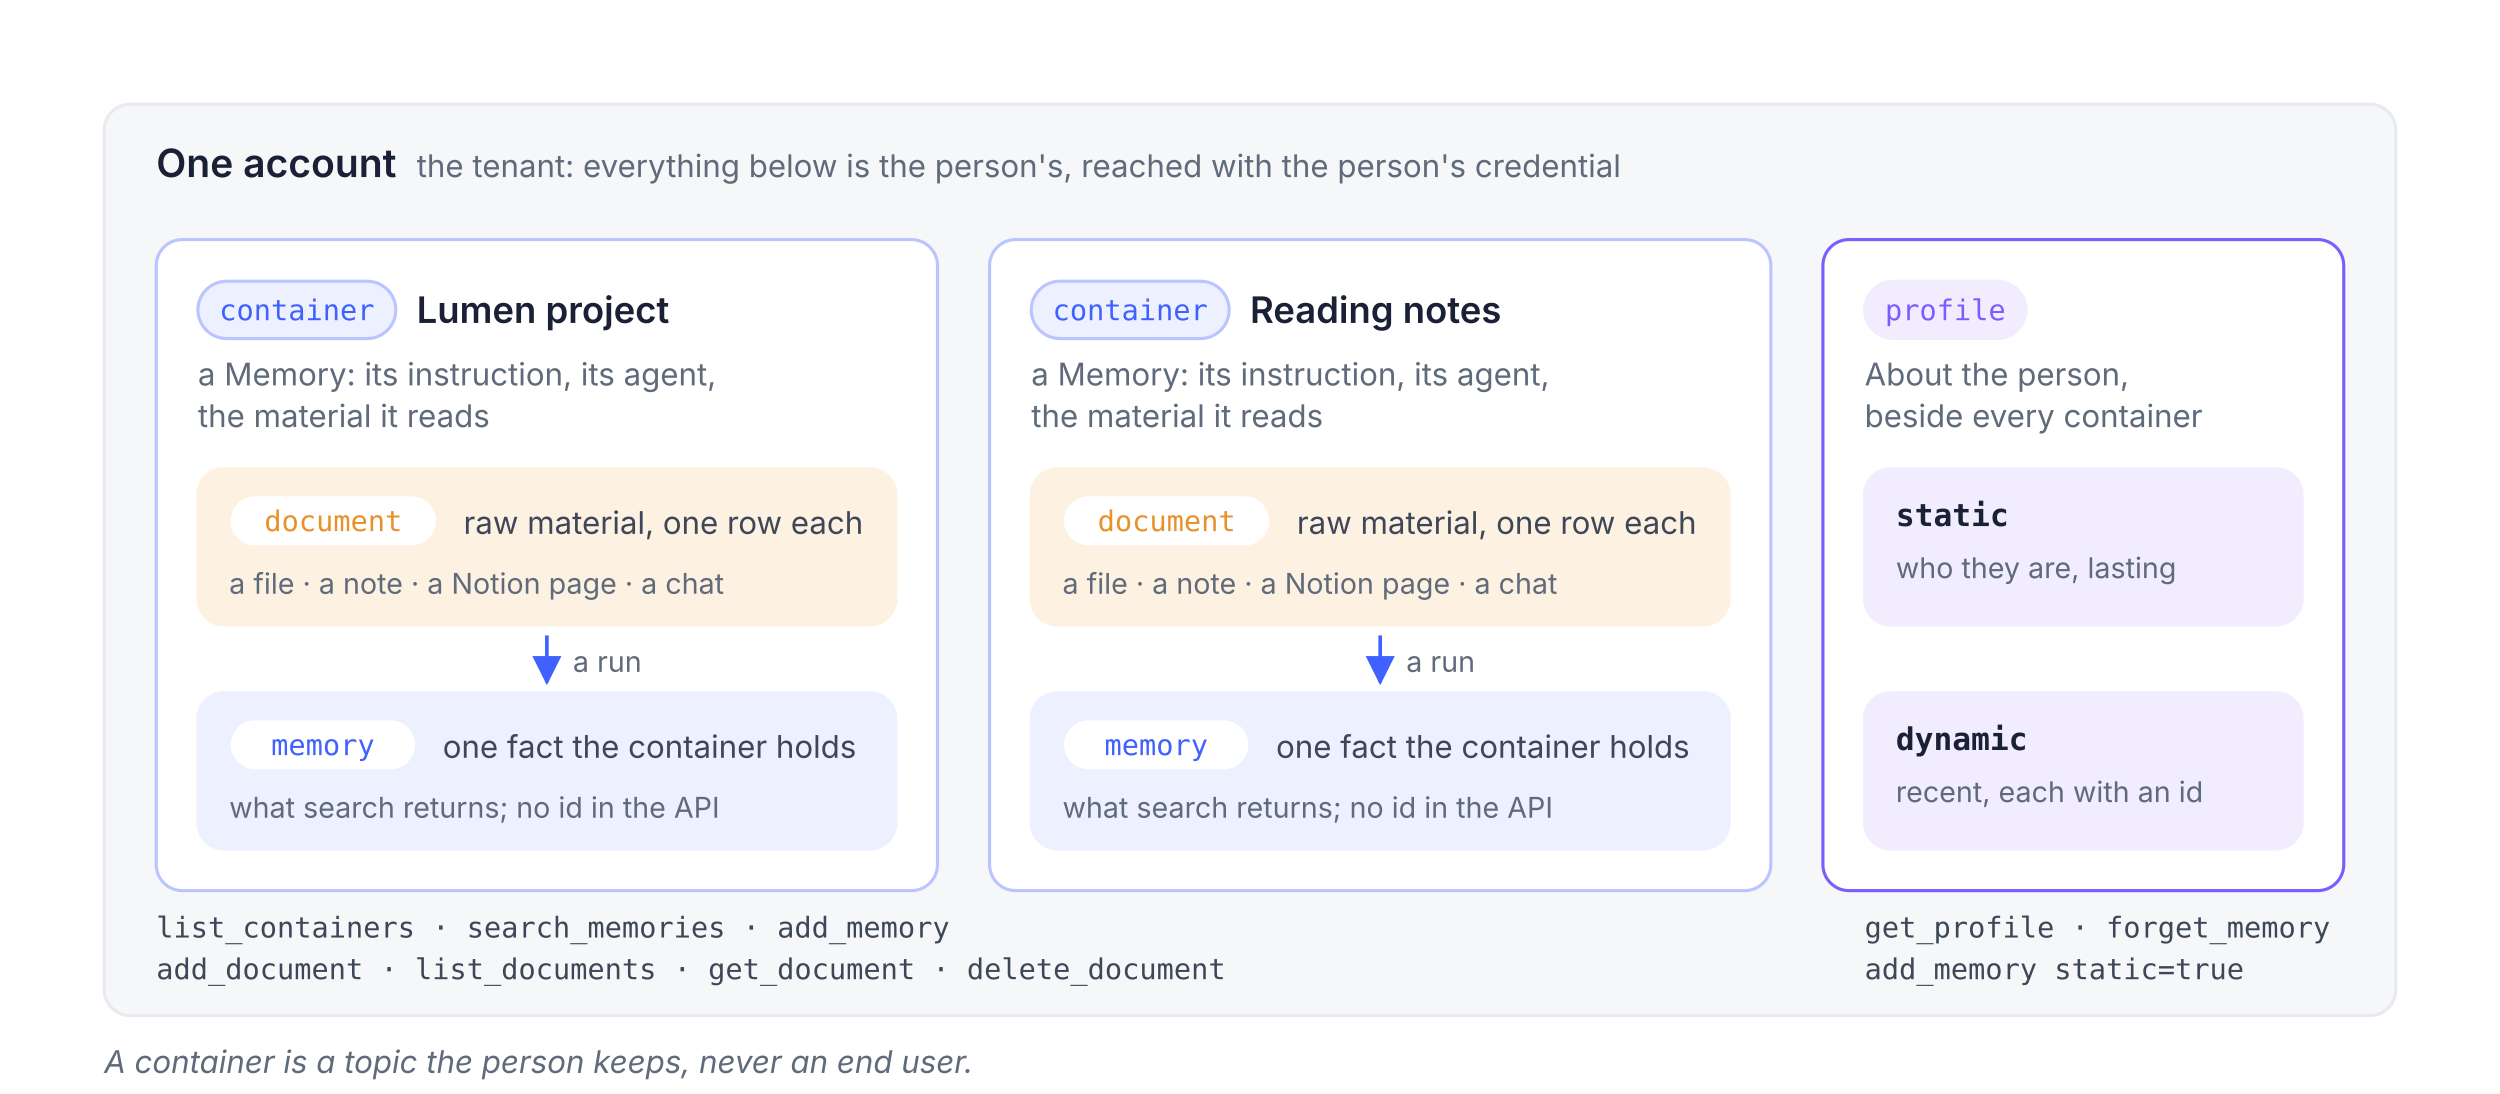
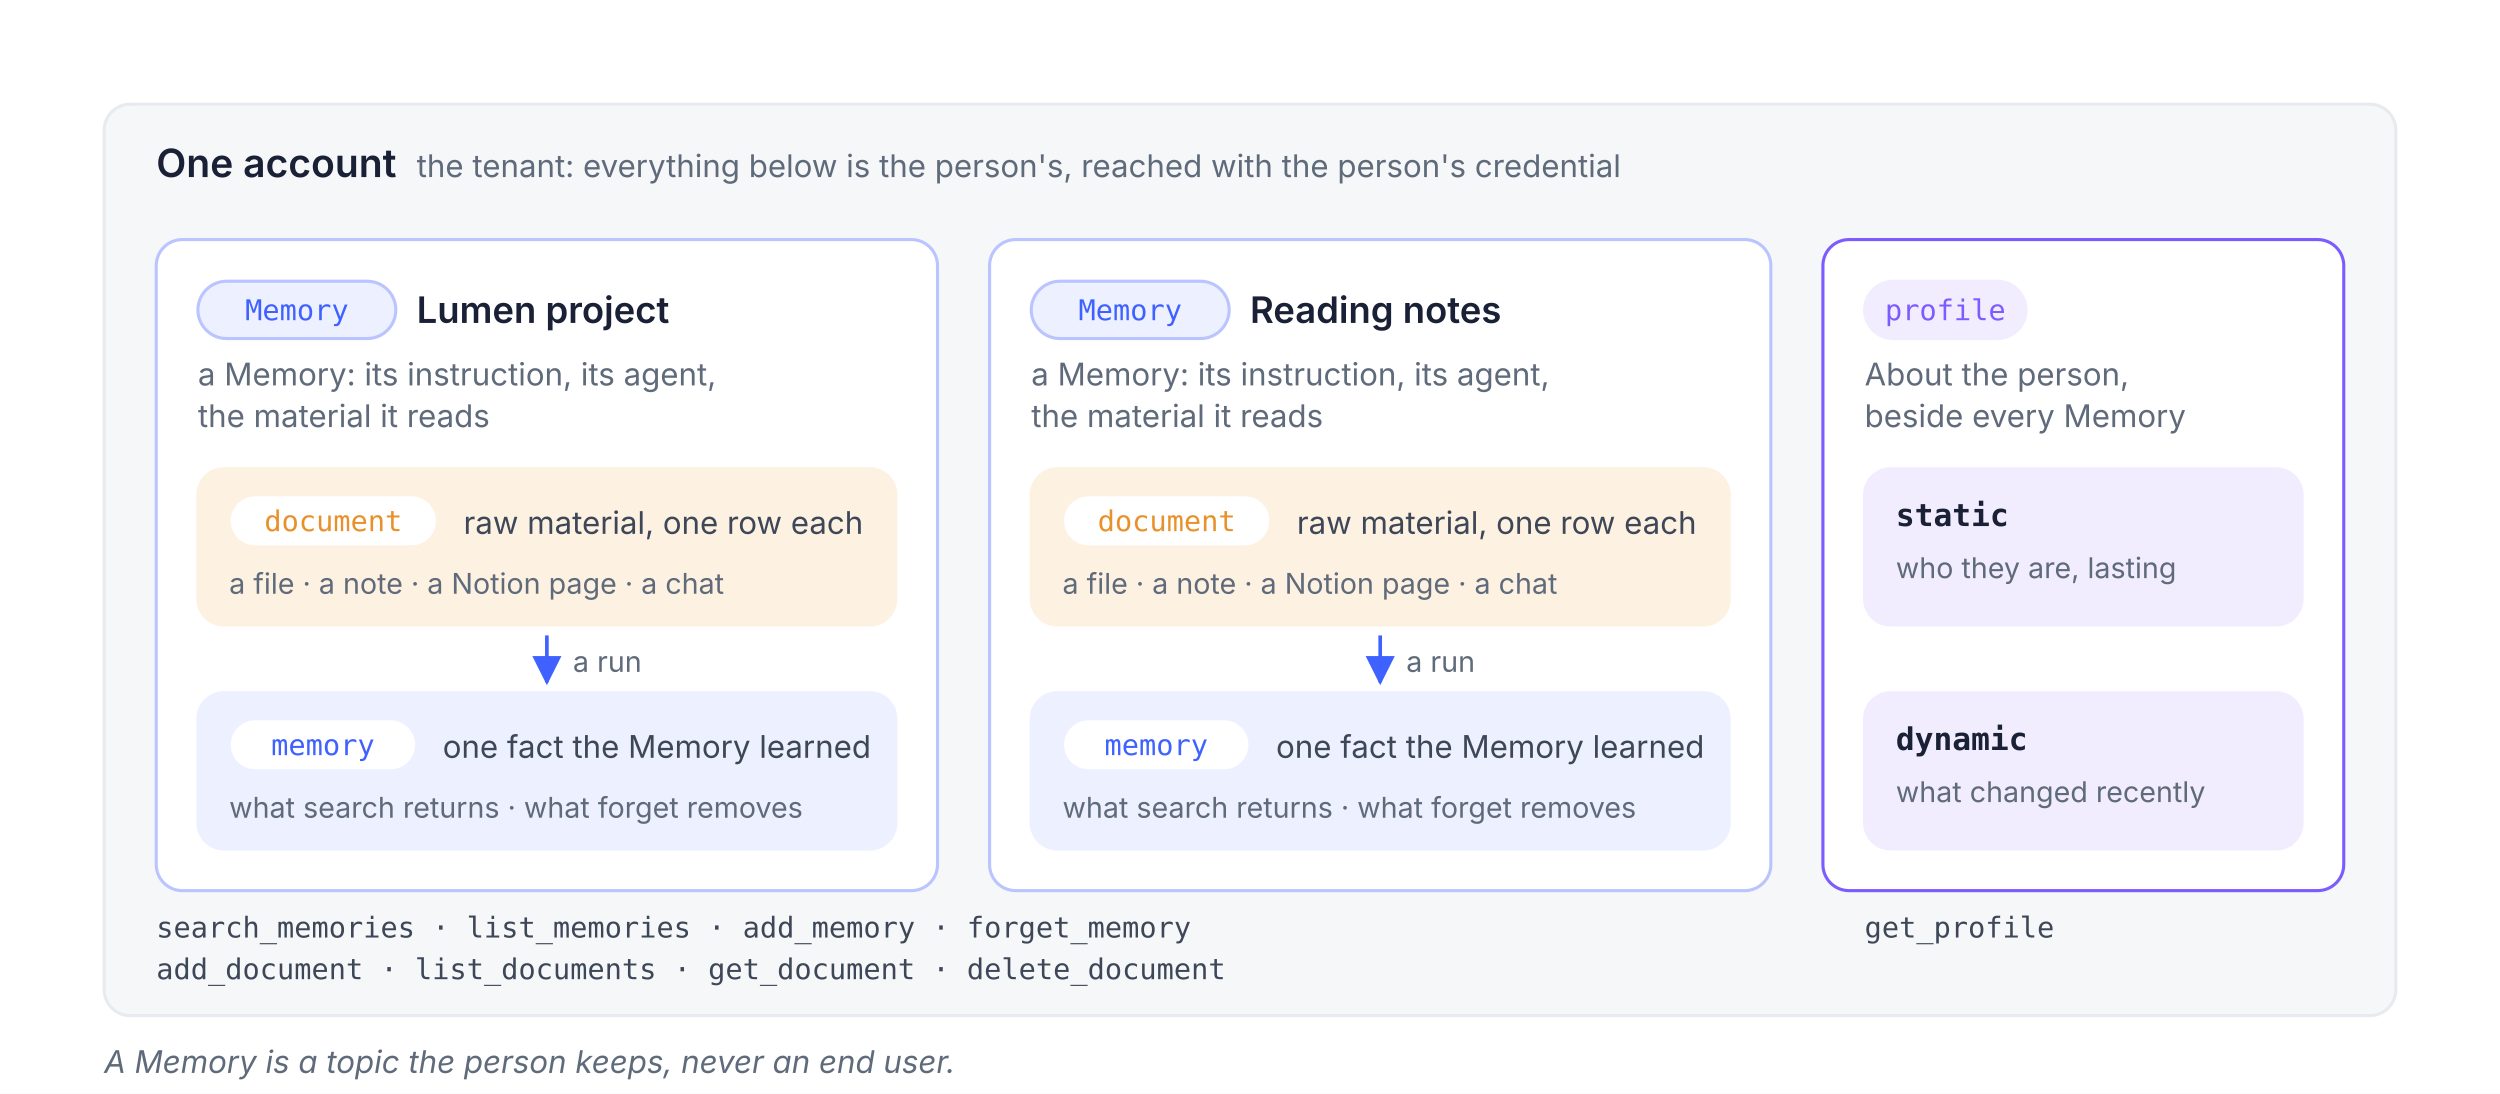
<svg xmlns="http://www.w3.org/2000/svg" viewBox="0 0 960 420" width="960" height="420" role="img" font-family="Inter, 'Noto Sans', 'Helvetica Neue', Arial, sans-serif">
  <defs>
    <marker id="arr-s" viewBox="0 0 10 10" refX="9" refY="5" markerWidth="8" markerHeight="8" orient="auto-start-reverse">
      <path d="M 0 0 L 10 5 L 0 10 z" fill="#8a94a3" />
    </marker>
    <marker id="arr-b" viewBox="0 0 10 10" refX="9" refY="5" markerWidth="8" markerHeight="8" orient="auto-start-reverse">
      <path d="M 0 0 L 10 5 L 0 10 z" fill="#3e61ff" />
    </marker>
    <marker id="arr-g" viewBox="0 0 10 10" refX="9" refY="5" markerWidth="8" markerHeight="8" orient="auto-start-reverse">
      <path d="M 0 0 L 10 5 L 0 10 z" fill="#12b886" />
    </marker>
    <marker id="arr-d" viewBox="0 0 10 10" refX="9" refY="5" markerWidth="8" markerHeight="8" orient="auto-start-reverse">
      <path d="M 0 0 L 10 5 L 0 10 z" fill="#d64545" />
    </marker>
  </defs>
  <rect width="960" height="420" fill="#ffffff" />
  <rect x="40" y="40" width="880" height="350" rx="10" fill="#f6f7f9" stroke="#e7eaef" stroke-width="1.2" />
  <text x="60" y="68" font-family="Inter, 'Noto Sans', 'Helvetica Neue', Arial, sans-serif" font-size="15" font-weight="600" fill="#1a2035" text-anchor="start">One account</text>
  <text x="160" y="68" font-family="Inter, 'Noto Sans', 'Helvetica Neue', Arial, sans-serif" font-size="12" font-weight="400" fill="#5f6a7a" text-anchor="start">the tenant: everything below is the person's, reached with the person's credential</text>
  <rect x="60" y="92" width="300" height="250" rx="10" fill="#fff" stroke="#bac4ff" stroke-width="1.2" />
  <rect x="76" y="108" width="76" height="22" rx="11.0" fill="#edf0ff" stroke="#bac4ff" stroke-width="1.2" />
-   <text x="114.0" y="122.96" font-family="'JetBrains Mono', SFMono-Regular, Menlo, Consolas, monospace" font-size="11" font-weight="500" fill="#3e61ff" text-anchor="middle">container</text>
+   <text x="114.0" y="122.96" font-family="'JetBrains Mono', SFMono-Regular, Menlo, Consolas, monospace" font-size="11" font-weight="500" fill="#3e61ff" text-anchor="middle">Memory</text>
  <text x="160" y="124" font-family="Inter, 'Noto Sans', 'Helvetica Neue', Arial, sans-serif" font-size="14" font-weight="600" fill="#1a2035" text-anchor="start">Lumen project</text>
  <text x="76" y="148" font-family="Inter, 'Noto Sans', 'Helvetica Neue', Arial, sans-serif" font-size="12" font-weight="400" fill="#5f6a7a" text-anchor="start">a Memory: its instruction, its agent,</text>
  <text x="76" y="164" font-family="Inter, 'Noto Sans', 'Helvetica Neue', Arial, sans-serif" font-size="12" font-weight="400" fill="#5f6a7a" text-anchor="start">the material it reads</text>
  <rect x="76" y="180" width="268" height="60" rx="10" fill="#fdf1e2" stroke="#fdf1e2" stroke-width="1.2" />
  <rect x="88" y="190" width="80" height="20" rx="10.0" fill="#fff" stroke="#fdf1e2" stroke-width="1.2" />
  <text x="128.0" y="203.96" font-family="'JetBrains Mono', SFMono-Regular, Menlo, Consolas, monospace" font-size="11" font-weight="500" fill="#e8912b" text-anchor="middle">document</text>
  <text x="178" y="205" font-family="Inter, 'Noto Sans', 'Helvetica Neue', Arial, sans-serif" font-size="12" font-weight="400" fill="#3d4757" text-anchor="start">raw material, one row each</text>
  <text x="88" y="228" font-family="Inter, 'Noto Sans', 'Helvetica Neue', Arial, sans-serif" font-size="11" font-weight="400" fill="#5f6a7a" text-anchor="start">a file · a note · a Notion page · a chat</text>
  <path d="M 210 244 L 210 262" fill="none" stroke="#3e61ff" stroke-width="1.4" marker-end="url(#arr-b)" />
  <text x="220" y="258" font-family="Inter, 'Noto Sans', 'Helvetica Neue', Arial, sans-serif" font-size="11" font-weight="400" fill="#5f6a7a" text-anchor="start">a run</text>
  <rect x="76" y="266" width="268" height="60" rx="10" fill="#edf0ff" stroke="#edf0ff" stroke-width="1.2" />
  <rect x="88" y="276" width="72" height="20" rx="10.0" fill="#fff" stroke="#edf0ff" stroke-width="1.2" />
  <text x="124.0" y="289.96" font-family="'JetBrains Mono', SFMono-Regular, Menlo, Consolas, monospace" font-size="11" font-weight="500" fill="#3e61ff" text-anchor="middle">memory</text>
-   <text x="170" y="291" font-family="Inter, 'Noto Sans', 'Helvetica Neue', Arial, sans-serif" font-size="12" font-weight="400" fill="#3d4757" text-anchor="start">one fact the container holds</text>
-   <text x="88" y="314" font-family="Inter, 'Noto Sans', 'Helvetica Neue', Arial, sans-serif" font-size="11" font-weight="400" fill="#5f6a7a" text-anchor="start">what search returns; no id in the API</text>
+   <text x="170" y="291" font-family="Inter, 'Noto Sans', 'Helvetica Neue', Arial, sans-serif" font-size="12" font-weight="400" fill="#3d4757" text-anchor="start">one fact the Memory learned</text>
+   <text x="88" y="314" font-family="Inter, 'Noto Sans', 'Helvetica Neue', Arial, sans-serif" font-size="11" font-weight="400" fill="#5f6a7a" text-anchor="start">what search returns · what forget removes</text>
  <rect x="380" y="92" width="300" height="250" rx="10" fill="#fff" stroke="#bac4ff" stroke-width="1.2" />
  <rect x="396" y="108" width="76" height="22" rx="11.0" fill="#edf0ff" stroke="#bac4ff" stroke-width="1.2" />
-   <text x="434.0" y="122.96" font-family="'JetBrains Mono', SFMono-Regular, Menlo, Consolas, monospace" font-size="11" font-weight="500" fill="#3e61ff" text-anchor="middle">container</text>
+   <text x="434.0" y="122.96" font-family="'JetBrains Mono', SFMono-Regular, Menlo, Consolas, monospace" font-size="11" font-weight="500" fill="#3e61ff" text-anchor="middle">Memory</text>
  <text x="480" y="124" font-family="Inter, 'Noto Sans', 'Helvetica Neue', Arial, sans-serif" font-size="14" font-weight="600" fill="#1a2035" text-anchor="start">Reading notes</text>
  <text x="396" y="148" font-family="Inter, 'Noto Sans', 'Helvetica Neue', Arial, sans-serif" font-size="12" font-weight="400" fill="#5f6a7a" text-anchor="start">a Memory: its instruction, its agent,</text>
  <text x="396" y="164" font-family="Inter, 'Noto Sans', 'Helvetica Neue', Arial, sans-serif" font-size="12" font-weight="400" fill="#5f6a7a" text-anchor="start">the material it reads</text>
  <rect x="396" y="180" width="268" height="60" rx="10" fill="#fdf1e2" stroke="#fdf1e2" stroke-width="1.2" />
  <rect x="408" y="190" width="80" height="20" rx="10.0" fill="#fff" stroke="#fdf1e2" stroke-width="1.2" />
  <text x="448.0" y="203.96" font-family="'JetBrains Mono', SFMono-Regular, Menlo, Consolas, monospace" font-size="11" font-weight="500" fill="#e8912b" text-anchor="middle">document</text>
  <text x="498" y="205" font-family="Inter, 'Noto Sans', 'Helvetica Neue', Arial, sans-serif" font-size="12" font-weight="400" fill="#3d4757" text-anchor="start">raw material, one row each</text>
  <text x="408" y="228" font-family="Inter, 'Noto Sans', 'Helvetica Neue', Arial, sans-serif" font-size="11" font-weight="400" fill="#5f6a7a" text-anchor="start">a file · a note · a Notion page · a chat</text>
  <path d="M 530 244 L 530 262" fill="none" stroke="#3e61ff" stroke-width="1.4" marker-end="url(#arr-b)" />
  <text x="540" y="258" font-family="Inter, 'Noto Sans', 'Helvetica Neue', Arial, sans-serif" font-size="11" font-weight="400" fill="#5f6a7a" text-anchor="start">a run</text>
  <rect x="396" y="266" width="268" height="60" rx="10" fill="#edf0ff" stroke="#edf0ff" stroke-width="1.2" />
  <rect x="408" y="276" width="72" height="20" rx="10.0" fill="#fff" stroke="#edf0ff" stroke-width="1.2" />
  <text x="444.0" y="289.96" font-family="'JetBrains Mono', SFMono-Regular, Menlo, Consolas, monospace" font-size="11" font-weight="500" fill="#3e61ff" text-anchor="middle">memory</text>
-   <text x="490" y="291" font-family="Inter, 'Noto Sans', 'Helvetica Neue', Arial, sans-serif" font-size="12" font-weight="400" fill="#3d4757" text-anchor="start">one fact the container holds</text>
-   <text x="408" y="314" font-family="Inter, 'Noto Sans', 'Helvetica Neue', Arial, sans-serif" font-size="11" font-weight="400" fill="#5f6a7a" text-anchor="start">what search returns; no id in the API</text>
+   <text x="490" y="291" font-family="Inter, 'Noto Sans', 'Helvetica Neue', Arial, sans-serif" font-size="12" font-weight="400" fill="#3d4757" text-anchor="start">one fact the Memory learned</text>
+   <text x="408" y="314" font-family="Inter, 'Noto Sans', 'Helvetica Neue', Arial, sans-serif" font-size="11" font-weight="400" fill="#5f6a7a" text-anchor="start">what search returns · what forget removes</text>
  <rect x="700" y="92" width="200" height="250" rx="10" fill="#fff" stroke="#7c5cff" stroke-width="1.2" />
  <rect x="716" y="108" width="62" height="22" rx="11.0" fill="#f1edff" stroke="#f1edff" stroke-width="1.2" />
  <text x="747.0" y="122.96" font-family="'JetBrains Mono', SFMono-Regular, Menlo, Consolas, monospace" font-size="11" font-weight="500" fill="#7c5cff" text-anchor="middle">profile</text>
  <text x="716" y="148" font-family="Inter, 'Noto Sans', 'Helvetica Neue', Arial, sans-serif" font-size="12" font-weight="400" fill="#5f6a7a" text-anchor="start">About the person,</text>
-   <text x="716" y="164" font-family="Inter, 'Noto Sans', 'Helvetica Neue', Arial, sans-serif" font-size="12" font-weight="400" fill="#5f6a7a" text-anchor="start">beside every container</text>
+   <text x="716" y="164" font-family="Inter, 'Noto Sans', 'Helvetica Neue', Arial, sans-serif" font-size="12" font-weight="400" fill="#5f6a7a" text-anchor="start">beside every Memory</text>
  <rect x="716" y="180" width="168" height="60" rx="10" fill="#f1edff" stroke="#f1edff" stroke-width="1.2" />
  <text x="728" y="202" font-family="'JetBrains Mono', SFMono-Regular, Menlo, Consolas, monospace" font-size="12" font-weight="600" fill="#1a2035" text-anchor="start">static</text>
  <text x="728" y="222" font-family="Inter, 'Noto Sans', 'Helvetica Neue', Arial, sans-serif" font-size="11" font-weight="400" fill="#5f6a7a" text-anchor="start">who they are, lasting</text>
  <rect x="716" y="266" width="168" height="60" rx="10" fill="#f1edff" stroke="#f1edff" stroke-width="1.2" />
  <text x="728" y="288" font-family="'JetBrains Mono', SFMono-Regular, Menlo, Consolas, monospace" font-size="12" font-weight="600" fill="#1a2035" text-anchor="start">dynamic</text>
-   <text x="728" y="308" font-family="Inter, 'Noto Sans', 'Helvetica Neue', Arial, sans-serif" font-size="11" font-weight="400" fill="#5f6a7a" text-anchor="start">recent, each with an id</text>
-   <text x="716" y="360" font-family="'JetBrains Mono', SFMono-Regular, Menlo, Consolas, monospace" font-size="11" font-weight="400" fill="#3d4757" text-anchor="start">get_profile · forget_memory</text>
-   <text x="716" y="376" font-family="'JetBrains Mono', SFMono-Regular, Menlo, Consolas, monospace" font-size="11" font-weight="400" fill="#3d4757" text-anchor="start">add_memory static=true</text>
-   <text x="60" y="360" font-family="'JetBrains Mono', SFMono-Regular, Menlo, Consolas, monospace" font-size="11" font-weight="400" fill="#3d4757" text-anchor="start">list_containers · search_memories · add_memory</text>
+   <text x="728" y="308" font-family="Inter, 'Noto Sans', 'Helvetica Neue', Arial, sans-serif" font-size="11" font-weight="400" fill="#5f6a7a" text-anchor="start">what changed recently</text>
+   <text x="716" y="360" font-family="'JetBrains Mono', SFMono-Regular, Menlo, Consolas, monospace" font-size="11" font-weight="400" fill="#3d4757" text-anchor="start">get_profile</text>
+   <text x="60" y="360" font-family="'JetBrains Mono', SFMono-Regular, Menlo, Consolas, monospace" font-size="11" font-weight="400" fill="#3d4757" text-anchor="start">search_memories · list_memories · add_memory · forget_memory</text>
  <text x="60" y="376" font-family="'JetBrains Mono', SFMono-Regular, Menlo, Consolas, monospace" font-size="11" font-weight="400" fill="#3d4757" text-anchor="start">add_document · list_documents · get_document · delete_document</text>
-   <text x="40" y="412" font-family="Inter, 'Noto Sans', 'Helvetica Neue', Arial, sans-serif" font-size="12" font-weight="400" fill="#5f6a7a" text-anchor="start" font-style="italic">A container is a topic the person keeps, never an end user.</text>
+   <text x="40" y="412" font-family="Inter, 'Noto Sans', 'Helvetica Neue', Arial, sans-serif" font-size="12" font-weight="400" fill="#5f6a7a" text-anchor="start" font-style="italic">A Memory is a topic the person keeps, never an end user.</text>
</svg>
